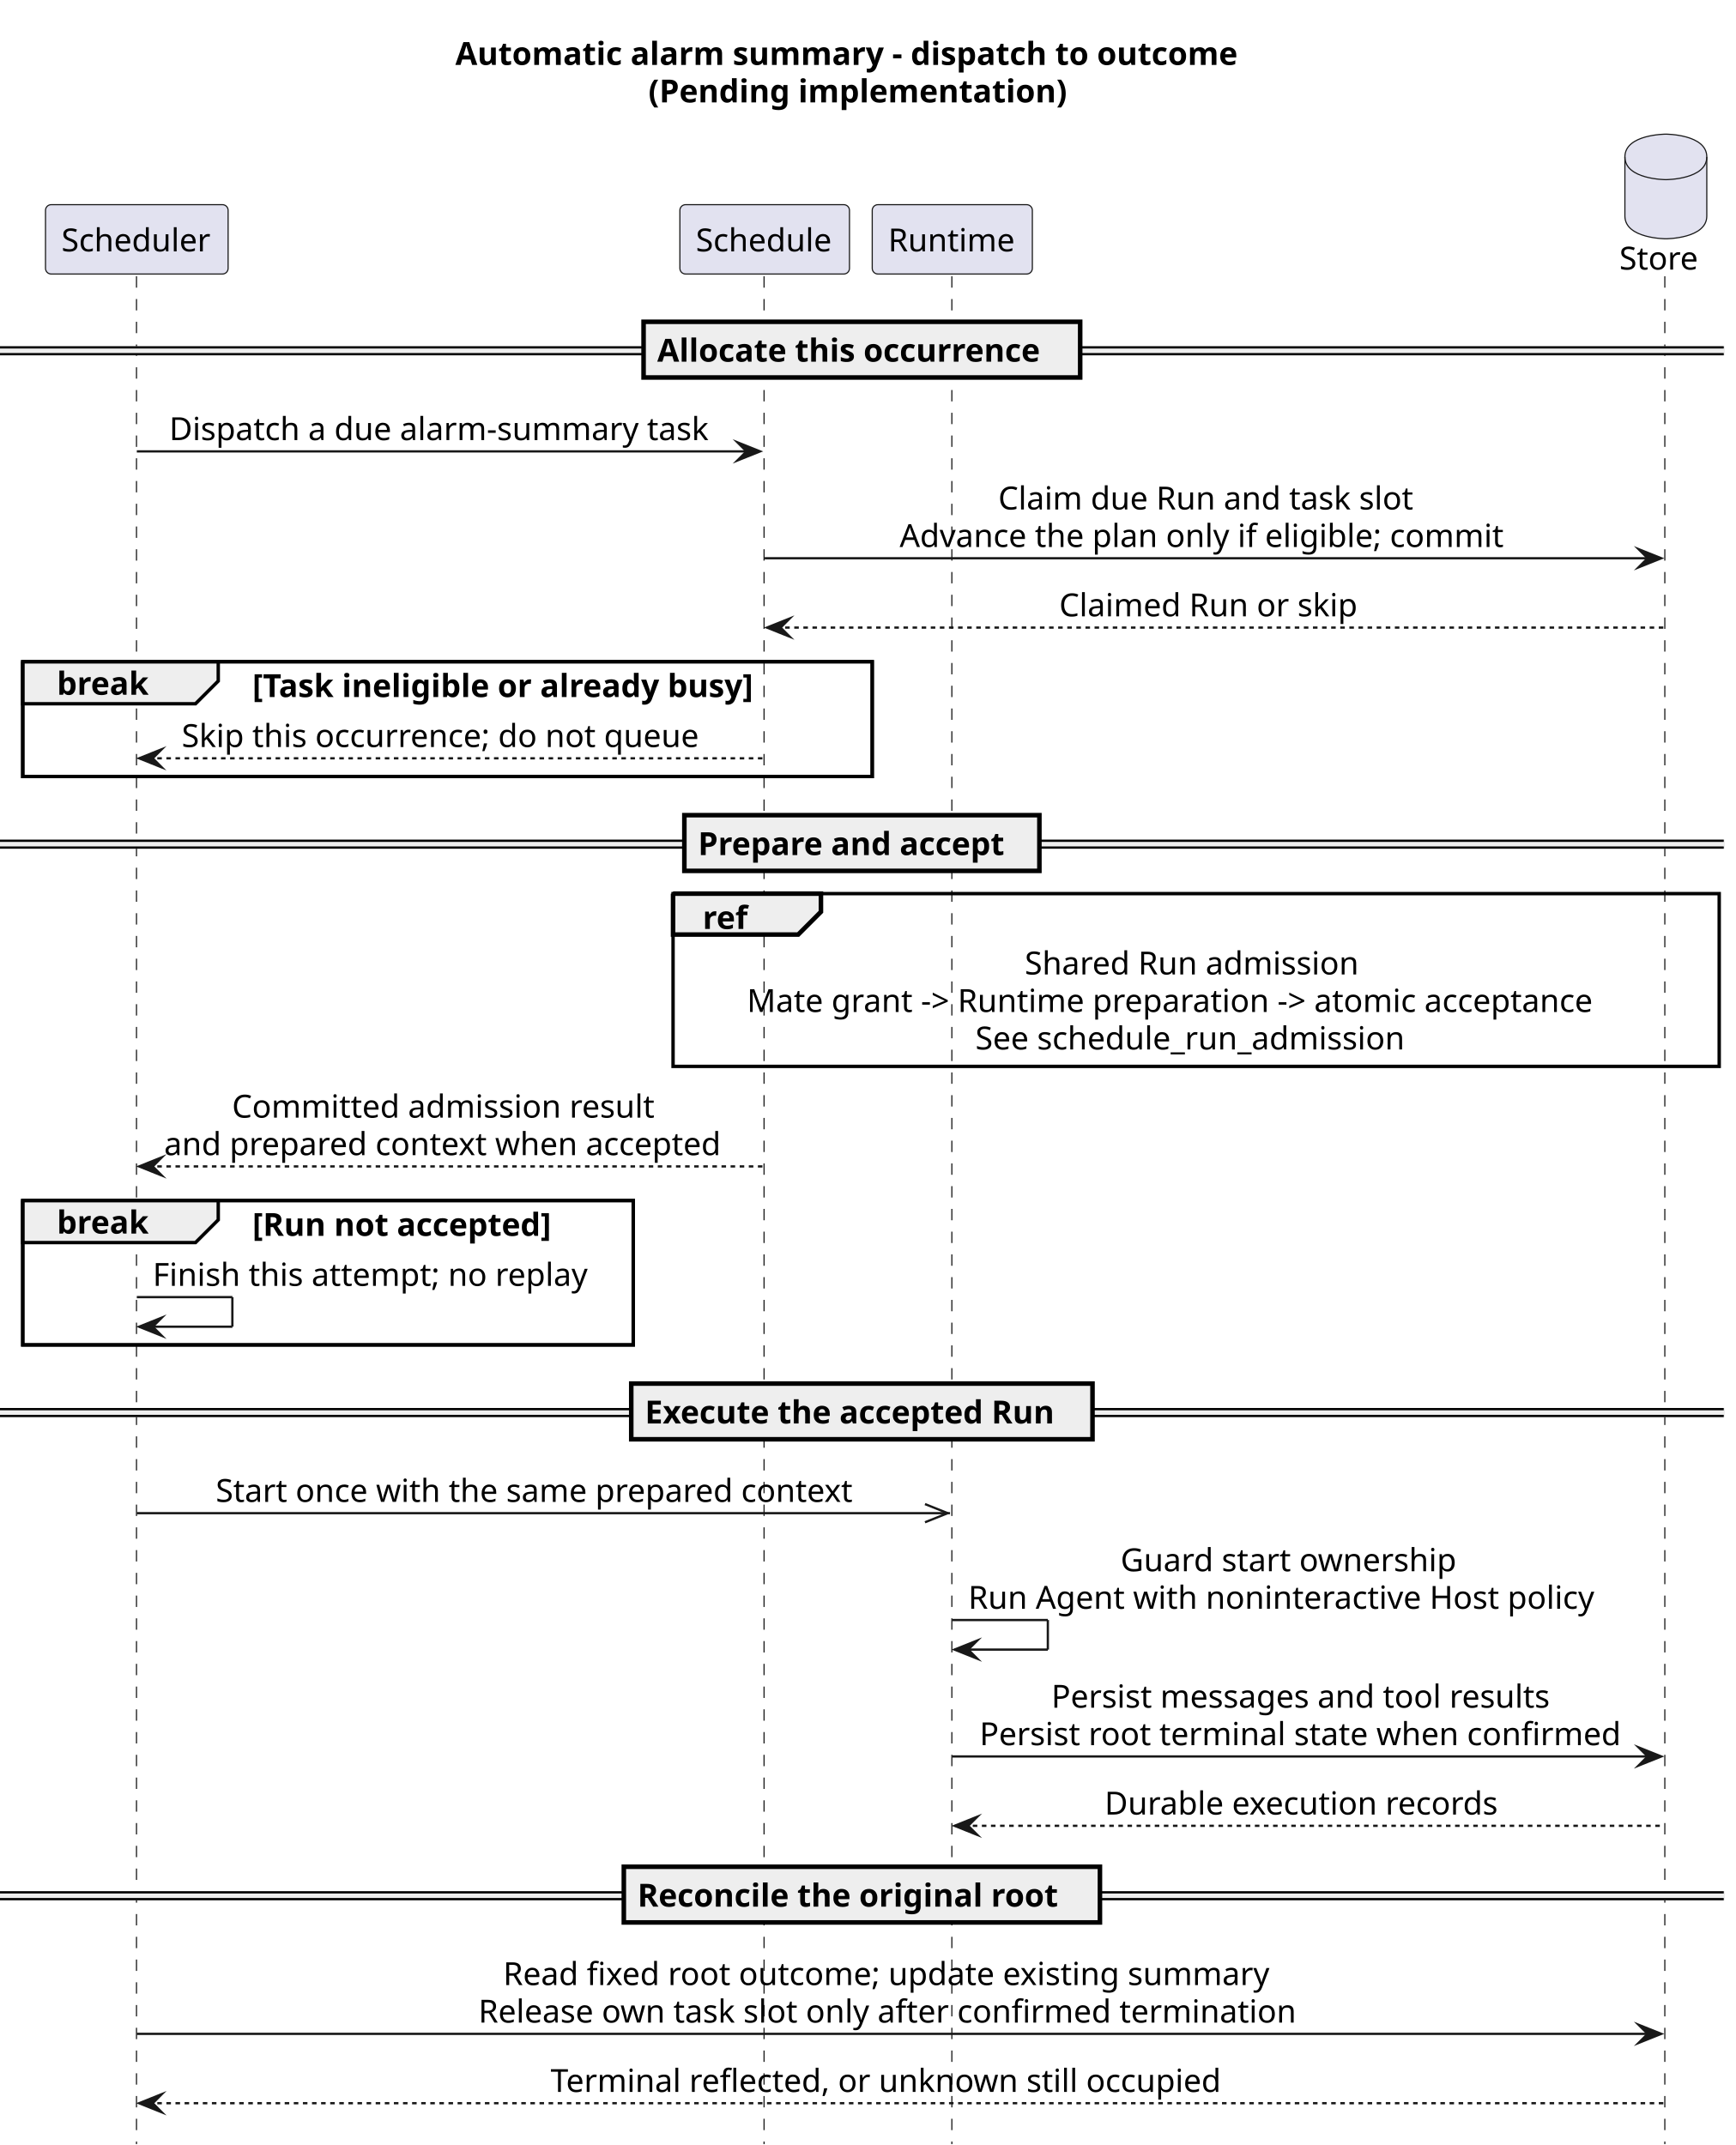
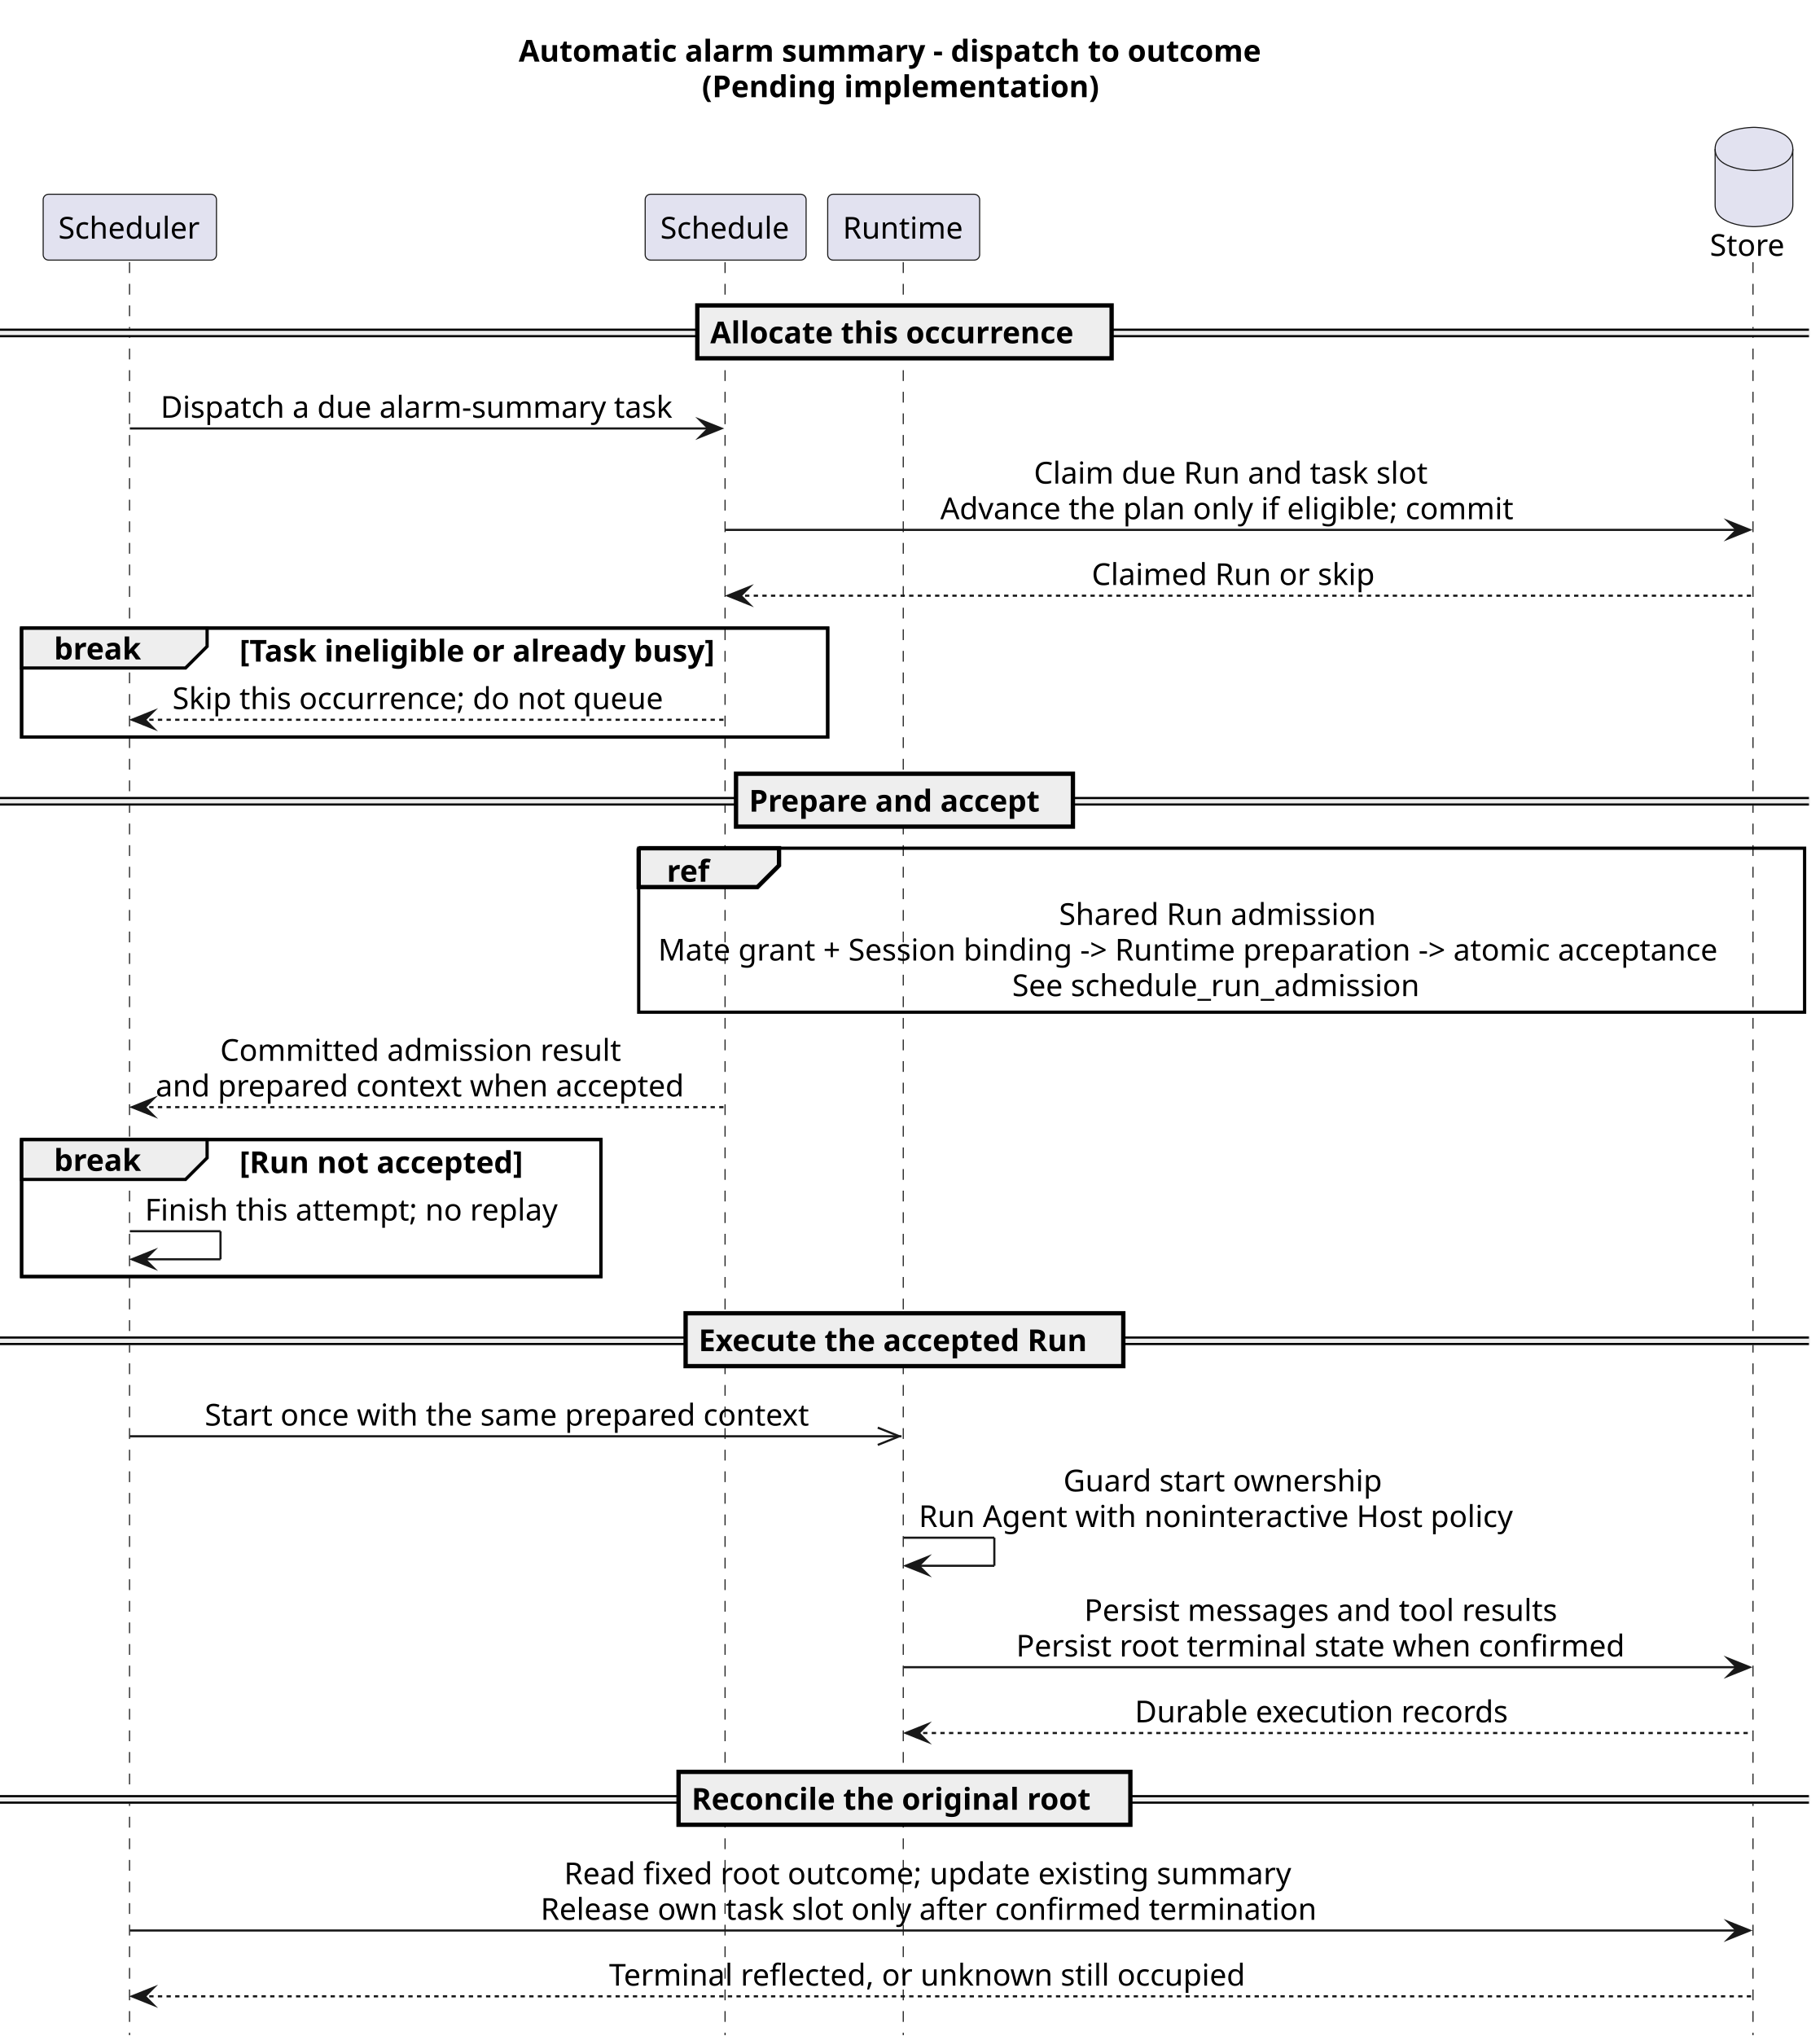
- <svg xmlns="http://www.w3.org/2000/svg" contentStyleType="text/css" data-diagram-type="SEQUENCE" height="943px" preserveAspectRatio="none" style="width:763px;height:943px;background:#FFFFFF;" version="1.1" viewBox="0 0 763 943" width="763px" zoomAndPan="magnify">
+ <svg xmlns="http://www.w3.org/2000/svg" contentStyleType="text/css" data-diagram-type="SEQUENCE" height="943px" preserveAspectRatio="none" style="width:843px;height:943px;background:#FFFFFF;" version="1.1" viewBox="0 0 843 943" width="843px" zoomAndPan="magnify">
  <defs />
  <g>
    <g class="title" data-source-line="8">
-       <text fill="#000000" font-family="sans-serif" font-size="14" font-weight="700" lengthAdjust="spacing" textLength="356.371" x="200.161" y="28.535">Automatic alarm summary - dispatch to outcome</text>
-       <text fill="#000000" font-family="sans-serif" font-size="14" font-weight="700" lengthAdjust="spacing" textLength="186.635" x="285.029" y="45.023">(Pending implementation)</text>
+       <text fill="#000000" font-family="sans-serif" font-size="14" font-weight="700" lengthAdjust="spacing" textLength="356.371" x="240.27" y="28.535">Automatic alarm summary - dispatch to outcome</text>
+       <text fill="#000000" font-family="sans-serif" font-size="14" font-weight="700" lengthAdjust="spacing" textLength="186.635" x="325.138" y="45.023">(Pending implementation)</text>
    </g>
    <rect fill="none" height="50.465" style="stroke:#000000;stroke-width:1.5;" width="373.397" x="10" y="290.906" />
    <rect fill="none" height="63.465" style="stroke:#000000;stroke-width:1.5;" width="268.35" x="10" y="527.789" />
    <g class="participant-lifeline" data-entity-uid="part1" data-qualified-name="Scheduler" data-source-line="13" id="part1-lifeline">
      <g>
        <rect fill="#000000" fill-opacity="0" height="821.16" width="8" x="56.137" y="121.465" />
        <line style="stroke:#181818;stroke-width:0.5;stroke-dasharray:5,5;" x1="60" x2="60" y1="121.465" y2="942.625" />
      </g>
    </g>
    <g class="participant-lifeline" data-entity-uid="part2" data-qualified-name="Schedule" data-source-line="14" id="part2-lifeline">
      <g>
        <rect fill="#000000" fill-opacity="0" height="821.16" width="8" x="332.123" y="121.465" />
        <line style="stroke:#181818;stroke-width:0.5;stroke-dasharray:5,5;" x1="335.851" x2="335.851" y1="121.465" y2="942.625" />
      </g>
    </g>
    <g class="participant-lifeline" data-entity-uid="part3" data-qualified-name="Runtime" data-source-line="15" id="part3-lifeline">
      <g>
        <rect fill="#000000" fill-opacity="0" height="821.16" width="8" x="414.588" y="121.465" />
        <line style="stroke:#181818;stroke-width:0.5;stroke-dasharray:5,5;" x1="418.397" x2="418.397" y1="121.465" y2="942.625" />
      </g>
    </g>
    <g class="participant-lifeline" data-entity-uid="part4" data-qualified-name="Store" data-source-line="16" id="part4-lifeline">
      <g>
-         <rect fill="#000000" fill-opacity="0" height="821.16" width="8" x="728.24" y="121.465" />
-         <line style="stroke:#181818;stroke-width:0.5;stroke-dasharray:5,5;" x1="731.788" x2="731.788" y1="121.465" y2="942.625" />
+         <rect fill="#000000" fill-opacity="0" height="821.16" width="8" x="808.459" y="121.465" />
+         <line style="stroke:#181818;stroke-width:0.5;stroke-dasharray:5,5;" x1="812.007" x2="812.007" y1="121.465" y2="942.625" />
      </g>
    </g>
    <g class="participant participant-head" data-entity-uid="part1" data-qualified-name="Scheduler" data-source-line="13" id="part1-head">
      <rect fill="#E2E2F0" height="30.488" rx="2.5" ry="2.5" style="stroke:#181818;stroke-width:0.5;" width="80.274" x="20" y="89.977" />
      <text fill="#000000" font-family="sans-serif" font-size="14" lengthAdjust="spacing" textLength="66.274" x="27" y="110.512">Scheduler</text>
    </g>
    <g class="participant participant-head" data-entity-uid="part2" data-qualified-name="Schedule" data-source-line="14" id="part2-head">
      <rect fill="#E2E2F0" height="30.488" rx="2.5" ry="2.5" style="stroke:#181818;stroke-width:0.5;" width="74.546" x="298.851" y="89.977" />
      <text fill="#000000" font-family="sans-serif" font-size="14" lengthAdjust="spacing" textLength="60.546" x="305.851" y="110.512">Schedule</text>
    </g>
    <g class="participant participant-head" data-entity-uid="part3" data-qualified-name="Runtime" data-source-line="15" id="part3-head">
      <rect fill="#E2E2F0" height="30.488" rx="2.5" ry="2.5" style="stroke:#181818;stroke-width:0.5;" width="70.383" x="383.397" y="89.977" />
      <text fill="#000000" font-family="sans-serif" font-size="14" lengthAdjust="spacing" textLength="56.383" x="390.397" y="110.512">Runtime</text>
    </g>
    <g class="participant participant-head" data-entity-uid="part4" data-qualified-name="Store" data-source-line="16" id="part4-head">
-       <text fill="#000000" font-family="sans-serif" font-size="14" lengthAdjust="spacing" textLength="34.904" x="711.788" y="118.512">Store</text>
-       <path d="M714.24,68.977 C714.24,58.977 732.24,58.977 732.24,58.977 C732.24,58.977 750.24,58.977 750.24,68.977 L750.24,94.977 C750.24,104.977 732.24,104.977 732.24,104.977 C732.24,104.977 714.24,104.977 714.24,94.977 L714.24,68.977" fill="#E2E2F0" style="stroke:#181818;stroke-width:0.5;" />
-       <path d="M714.24,68.977 C714.24,78.977 732.24,78.977 732.24,78.977 C732.24,78.977 750.24,78.977 750.24,68.977" fill="none" style="stroke:#181818;stroke-width:0.5;" />
+       <text fill="#000000" font-family="sans-serif" font-size="14" lengthAdjust="spacing" textLength="34.904" x="792.007" y="118.512">Store</text>
+       <path d="M794.459,68.977 C794.459,58.977 812.459,58.977 812.459,58.977 C812.459,58.977 830.459,58.977 830.459,68.977 L830.459,94.977 C830.459,104.977 812.459,104.977 812.459,104.977 C812.459,104.977 794.459,104.977 794.459,94.977 L794.459,68.977" fill="#E2E2F0" style="stroke:#181818;stroke-width:0.5;" />
+       <path d="M794.459,68.977 C794.459,78.977 812.459,78.977 812.459,78.977 C812.459,78.977 830.459,78.977 830.459,68.977" fill="none" style="stroke:#181818;stroke-width:0.5;" />
    </g>
-     <rect fill="#EEEEEE" height="3" style="stroke:#EEEEEE;stroke-width:1;" width="757.692" x="0" y="152.709" />
-     <line style="stroke:#000000;stroke-width:1;" x1="0" x2="757.692" y1="152.709" y2="152.709" />
-     <line style="stroke:#000000;stroke-width:1;" x1="0" x2="757.692" y1="155.709" y2="155.709" />
-     <rect fill="#EEEEEE" height="24.488" style="stroke:#000000;stroke-width:2;" width="191.912" x="282.89" y="141.465" />
-     <text fill="#000000" font-family="sans-serif" font-size="14" font-weight="700" lengthAdjust="spacing" textLength="173.298" x="288.89" y="159">Allocate this occurrence</text>
+     <rect fill="#EEEEEE" height="3" style="stroke:#EEEEEE;stroke-width:1;" width="837.911" x="0" y="152.709" />
+     <line style="stroke:#000000;stroke-width:1;" x1="0" x2="837.911" y1="152.709" y2="152.709" />
+     <line style="stroke:#000000;stroke-width:1;" x1="0" x2="837.911" y1="155.709" y2="155.709" />
+     <rect fill="#EEEEEE" height="24.488" style="stroke:#000000;stroke-width:2;" width="191.912" x="323" y="141.465" />
+     <text fill="#000000" font-family="sans-serif" font-size="14" font-weight="700" lengthAdjust="spacing" textLength="173.298" x="329" y="159">Allocate this occurrence</text>
    <g class="message" data-entity-1="part1" data-entity-2="part2" data-source-line="18" id="msg1">
      <polygon fill="#181818" points="324.123,194.441,334.123,198.441,324.123,202.441,328.123,198.441" style="stroke:#181818;stroke-width:1;stroke-linejoin:miter;stroke-miterlimit:10;" />
      <line style="stroke:#181818;stroke-width:1;" x1="60.137" x2="330.123" y1="198.441" y2="198.441" />
      <text fill="#000000" font-family="sans-serif" font-size="14" lengthAdjust="spacing" textLength="247.495" x="74.383" y="193.488">Dispatch a due alarm-summary task</text>
    </g>
    <g class="message" data-entity-1="part2" data-entity-2="part4" data-source-line="19" id="msg2">
-       <polygon fill="#181818" points="720.24,241.418,730.24,245.418,720.24,249.418,724.24,245.418" style="stroke:#181818;stroke-width:1;stroke-linejoin:miter;stroke-miterlimit:10;" />
-       <line style="stroke:#181818;stroke-width:1;" x1="336.123" x2="726.24" y1="245.418" y2="245.418" />
-       <text fill="#000000" font-family="sans-serif" font-size="14" lengthAdjust="spacing" textLength="190.798" x="438.783" y="223.977">Claim due Run and task slot</text>
-       <text fill="#000000" font-family="sans-serif" font-size="14" lengthAdjust="spacing" textLength="277.484" x="395.44" y="240.465">Advance the plan only if eligible; commit</text>
+       <polygon fill="#181818" points="800.459,241.418,810.459,245.418,800.459,249.418,804.459,245.418" style="stroke:#181818;stroke-width:1;stroke-linejoin:miter;stroke-miterlimit:10;" />
+       <line style="stroke:#181818;stroke-width:1;" x1="336.123" x2="806.459" y1="245.418" y2="245.418" />
+       <text fill="#000000" font-family="sans-serif" font-size="14" lengthAdjust="spacing" textLength="190.798" x="478.892" y="223.977">Claim due Run and task slot</text>
+       <text fill="#000000" font-family="sans-serif" font-size="14" lengthAdjust="spacing" textLength="277.484" x="435.549" y="240.465">Advance the plan only if eligible; commit</text>
    </g>
    <g class="message" data-entity-1="part4" data-entity-2="part2" data-source-line="20" id="msg3">
      <polygon fill="#181818" points="347.123,271.906,337.123,275.906,347.123,279.906,343.123,275.906" style="stroke:#181818;stroke-width:1;stroke-linejoin:miter;stroke-miterlimit:10;" />
-       <line style="stroke:#181818;stroke-width:1;stroke-dasharray:2,2;" x1="341.123" x2="731.24" y1="275.906" y2="275.906" />
-       <text fill="#000000" font-family="sans-serif" font-size="14" lengthAdjust="spacing" textLength="137.218" x="465.573" y="270.953">Claimed Run or skip</text>
+       <line style="stroke:#181818;stroke-width:1;stroke-dasharray:2,2;" x1="341.123" x2="811.459" y1="275.906" y2="275.906" />
+       <text fill="#000000" font-family="sans-serif" font-size="14" lengthAdjust="spacing" textLength="137.218" x="505.682" y="270.953">Claimed Run or skip</text>
    </g>
    <path d="M10,290.906 L95.934,290.906 L95.934,299.394 L85.934,309.394 L10,309.394 L10,290.906" fill="#EEEEEE" style="stroke:#000000;stroke-width:1.5;" />
    <rect fill="none" height="50.465" style="stroke:#000000;stroke-width:1.5;" width="373.397" x="10" y="290.906" />
    <text fill="#000000" font-family="sans-serif" font-size="14" font-weight="700" lengthAdjust="spacing" textLength="40.934" x="25" y="305.441">break</text>
    <text fill="#000000" font-family="sans-serif" font-size="14" font-weight="700" lengthAdjust="spacing" textLength="233.249" x="110.934" y="306.441">[Task ineligible or already busy]</text>
    <g class="message" data-entity-1="part2" data-entity-2="part1" data-source-line="22" id="msg4">
      <polygon fill="#181818" points="71.137,329.371,61.137,333.371,71.137,337.371,67.137,333.371" style="stroke:#181818;stroke-width:1;stroke-linejoin:miter;stroke-miterlimit:10;" />
      <line style="stroke:#181818;stroke-width:1;stroke-dasharray:2,2;" x1="65.137" x2="335.123" y1="333.371" y2="333.371" />
      <text fill="#000000" font-family="sans-serif" font-size="14" lengthAdjust="spacing" textLength="236.537" x="79.862" y="328.418">Skip this occurrence; do not queue</text>
    </g>
-     <rect fill="#EEEEEE" height="3" style="stroke:#EEEEEE;stroke-width:1;" width="757.692" x="0" y="369.615" />
-     <line style="stroke:#000000;stroke-width:1;" x1="0" x2="757.692" y1="369.615" y2="369.615" />
-     <line style="stroke:#000000;stroke-width:1;" x1="0" x2="757.692" y1="372.615" y2="372.615" />
-     <rect fill="#EEEEEE" height="24.488" style="stroke:#000000;stroke-width:2;" width="156.058" x="300.817" y="358.371" />
-     <text fill="#000000" font-family="sans-serif" font-size="14" font-weight="700" lengthAdjust="spacing" textLength="137.443" x="306.817" y="375.906">Prepare and accept</text>
-     <rect fill="none" height="75.953" style="stroke:#000000;stroke-width:1.5;" width="459.842" x="295.851" y="392.859" />
+     <rect fill="#EEEEEE" height="3" style="stroke:#EEEEEE;stroke-width:1;" width="837.911" x="0" y="369.615" />
+     <line style="stroke:#000000;stroke-width:1;" x1="0" x2="837.911" y1="369.615" y2="369.615" />
+     <line style="stroke:#000000;stroke-width:1;" x1="0" x2="837.911" y1="372.615" y2="372.615" />
+     <rect fill="#EEEEEE" height="24.488" style="stroke:#000000;stroke-width:2;" width="156.058" x="340.927" y="358.371" />
+     <text fill="#000000" font-family="sans-serif" font-size="14" font-weight="700" lengthAdjust="spacing" textLength="137.443" x="346.927" y="375.906">Prepare and accept</text>
+     <rect fill="none" height="75.953" style="stroke:#000000;stroke-width:1.5;" width="540.061" x="295.851" y="392.859" />
    <path d="M295.851,392.859 L360.851,392.859 L360.851,400.859 L350.851,410.859 L295.851,410.859 L295.851,392.859" fill="#EEEEEE" style="stroke:#000000;stroke-width:2;" />
    <text fill="#000000" font-family="sans-serif" font-size="14" font-weight="700" lengthAdjust="spacing" textLength="20.371" x="308.851" y="408.394">ref</text>
-     <text fill="#000000" font-family="sans-serif" font-size="14" lengthAdjust="spacing" textLength="150.657" x="450.443" y="428.394">Shared Run admission</text>
-     <text fill="#000000" font-family="sans-serif" font-size="14" lengthAdjust="spacing" textLength="394.871" x="328.336" y="444.883">Mate grant -&gt; Runtime preparation -&gt; atomic acceptance</text>
-     <text fill="#000000" font-family="sans-serif" font-size="14" lengthAdjust="spacing" textLength="194.086" x="428.728" y="461.371">See schedule_run_admission</text>
+     <text fill="#000000" font-family="sans-serif" font-size="14" lengthAdjust="spacing" textLength="150.657" x="490.552" y="428.394">Shared Run admission</text>
+     <text fill="#000000" font-family="sans-serif" font-size="14" lengthAdjust="spacing" textLength="522.061" x="304.851" y="444.883">Mate grant + Session binding -&gt; Runtime preparation -&gt; atomic acceptance</text>
+     <text fill="#000000" font-family="sans-serif" font-size="14" lengthAdjust="spacing" textLength="194.086" x="468.838" y="461.371">See schedule_run_admission</text>
    <g class="message" data-entity-1="part2" data-entity-2="part1" data-source-line="30" id="msg5">
      <polygon fill="#181818" points="71.137,508.789,61.137,512.789,71.137,516.789,67.137,512.789" style="stroke:#181818;stroke-width:1;stroke-linejoin:miter;stroke-miterlimit:10;" />
      <line style="stroke:#181818;stroke-width:1;stroke-dasharray:2,2;" x1="65.137" x2="335.123" y1="512.789" y2="512.789" />
      <text fill="#000000" font-family="sans-serif" font-size="14" lengthAdjust="spacing" textLength="192.322" x="101.969" y="491.348">Committed admission result</text>
      <text fill="#000000" font-family="sans-serif" font-size="14" lengthAdjust="spacing" textLength="251.986" x="72.137" y="507.836">and prepared context when accepted</text>
    </g>
    <path d="M10,527.789 L95.934,527.789 L95.934,536.277 L85.934,546.277 L10,546.277 L10,527.789" fill="#EEEEEE" style="stroke:#000000;stroke-width:1.5;" />
    <rect fill="none" height="63.465" style="stroke:#000000;stroke-width:1.5;" width="268.35" x="10" y="527.789" />
    <text fill="#000000" font-family="sans-serif" font-size="14" font-weight="700" lengthAdjust="spacing" textLength="40.934" x="25" y="542.324">break</text>
    <text fill="#000000" font-family="sans-serif" font-size="14" font-weight="700" lengthAdjust="spacing" textLength="135.228" x="110.934" y="543.324">[Run not accepted]</text>
    <g class="message" data-entity-1="part1" data-entity-2="part1" data-source-line="32" id="msg6">
      <line style="stroke:#181818;stroke-width:1;" x1="60.137" x2="102.137" y1="570.254" y2="570.254" />
      <line style="stroke:#181818;stroke-width:1;" x1="102.137" x2="102.137" y1="570.254" y2="583.254" />
      <line style="stroke:#181818;stroke-width:1;" x1="61.137" x2="102.137" y1="583.254" y2="583.254" />
      <polygon fill="#181818" points="71.137,579.254,61.137,583.254,71.137,587.254,67.137,583.254" style="stroke:#181818;stroke-width:1;stroke-linejoin:miter;stroke-miterlimit:10;" />
      <text fill="#000000" font-family="sans-serif" font-size="14" lengthAdjust="spacing" textLength="199.213" x="67.137" y="565.301">Finish this attempt; no replay</text>
    </g>
-     <rect fill="#EEEEEE" height="3" style="stroke:#EEEEEE;stroke-width:1;" width="757.692" x="0" y="619.498" />
-     <line style="stroke:#000000;stroke-width:1;" x1="0" x2="757.692" y1="619.498" y2="619.498" />
-     <line style="stroke:#000000;stroke-width:1;" x1="0" x2="757.692" y1="622.498" y2="622.498" />
-     <rect fill="#EEEEEE" height="24.488" style="stroke:#000000;stroke-width:2;" width="202.747" x="277.473" y="608.254" />
-     <text fill="#000000" font-family="sans-serif" font-size="14" font-weight="700" lengthAdjust="spacing" textLength="184.133" x="283.473" y="625.789">Execute the accepted Run</text>
+     <rect fill="#EEEEEE" height="3" style="stroke:#EEEEEE;stroke-width:1;" width="837.911" x="0" y="619.498" />
+     <line style="stroke:#000000;stroke-width:1;" x1="0" x2="837.911" y1="619.498" y2="619.498" />
+     <line style="stroke:#000000;stroke-width:1;" x1="0" x2="837.911" y1="622.498" y2="622.498" />
+     <rect fill="#EEEEEE" height="24.488" style="stroke:#000000;stroke-width:2;" width="202.747" x="317.582" y="608.254" />
+     <text fill="#000000" font-family="sans-serif" font-size="14" font-weight="700" lengthAdjust="spacing" textLength="184.133" x="323.582" y="625.789">Execute the accepted Run</text>
    <g class="message" data-entity-1="part1" data-entity-2="part3" data-source-line="35" id="msg7">
      <line style="stroke:#181818;stroke-width:1;" x1="416.588" x2="406.588" y1="665.231" y2="661.231" />
      <line style="stroke:#181818;stroke-width:1;" x1="416.588" x2="406.588" y1="665.231" y2="669.231" />
      <line style="stroke:#181818;stroke-width:1;" x1="60.137" x2="417.588" y1="665.231" y2="665.231" />
      <text fill="#000000" font-family="sans-serif" font-size="14" lengthAdjust="spacing" textLength="289.071" x="94.827" y="660.277">Start once with the same prepared context</text>
    </g>
    <g class="message" data-entity-1="part3" data-entity-2="part3" data-source-line="36" id="msg8">
      <line style="stroke:#181818;stroke-width:1;" x1="418.588" x2="460.588" y1="712.207" y2="712.207" />
      <line style="stroke:#181818;stroke-width:1;" x1="460.588" x2="460.588" y1="712.207" y2="725.207" />
      <line style="stroke:#181818;stroke-width:1;" x1="419.588" x2="460.588" y1="725.207" y2="725.207" />
      <polygon fill="#181818" points="429.588,721.207,419.588,725.207,429.588,729.207,425.588,725.207" style="stroke:#181818;stroke-width:1;stroke-linejoin:miter;stroke-miterlimit:10;" />
      <text fill="#000000" font-family="sans-serif" font-size="14" lengthAdjust="spacing" textLength="151.293" x="492.546" y="690.766">Guard start ownership</text>
      <text fill="#000000" font-family="sans-serif" font-size="14" lengthAdjust="spacing" textLength="285.209" x="425.588" y="707.254">Run Agent with noninteractive Host policy</text>
    </g>
    <g class="message" data-entity-1="part3" data-entity-2="part4" data-source-line="37" id="msg9">
-       <polygon fill="#181818" points="720.24,768.184,730.24,772.184,720.24,776.184,724.24,772.184" style="stroke:#181818;stroke-width:1;stroke-linejoin:miter;stroke-miterlimit:10;" />
-       <line style="stroke:#181818;stroke-width:1;" x1="418.588" x2="726.24" y1="772.184" y2="772.184" />
-       <text fill="#000000" font-family="sans-serif" font-size="14" lengthAdjust="spacing" textLength="226.57" x="462.129" y="750.742">Persist messages and tool results</text>
-       <text fill="#000000" font-family="sans-serif" font-size="14" lengthAdjust="spacing" textLength="289.652" x="430.588" y="767.231">Persist root terminal state when confirmed</text>
+       <polygon fill="#181818" points="800.459,768.184,810.459,772.184,800.459,776.184,804.459,772.184" style="stroke:#181818;stroke-width:1;stroke-linejoin:miter;stroke-miterlimit:10;" />
+       <line style="stroke:#181818;stroke-width:1;" x1="418.588" x2="806.459" y1="772.184" y2="772.184" />
+       <text fill="#000000" font-family="sans-serif" font-size="14" lengthAdjust="spacing" textLength="226.57" x="502.238" y="750.742">Persist messages and tool results</text>
+       <text fill="#000000" font-family="sans-serif" font-size="14" lengthAdjust="spacing" textLength="289.652" x="470.697" y="767.231">Persist root terminal state when confirmed</text>
    </g>
    <g class="message" data-entity-1="part4" data-entity-2="part3" data-source-line="38" id="msg10">
      <polygon fill="#181818" points="429.588,798.672,419.588,802.672,429.588,806.672,425.588,802.672" style="stroke:#181818;stroke-width:1;stroke-linejoin:miter;stroke-miterlimit:10;" />
-       <line style="stroke:#181818;stroke-width:1;stroke-dasharray:2,2;" x1="423.588" x2="731.24" y1="802.672" y2="802.672" />
-       <text fill="#000000" font-family="sans-serif" font-size="14" lengthAdjust="spacing" textLength="179.744" x="485.542" y="797.719">Durable execution records</text>
+       <line style="stroke:#181818;stroke-width:1;stroke-dasharray:2,2;" x1="423.588" x2="811.459" y1="802.672" y2="802.672" />
+       <text fill="#000000" font-family="sans-serif" font-size="14" lengthAdjust="spacing" textLength="179.744" x="525.651" y="797.719">Durable execution records</text>
    </g>
-     <rect fill="#EEEEEE" height="3" style="stroke:#EEEEEE;stroke-width:1;" width="757.692" x="0" y="831.916" />
-     <line style="stroke:#000000;stroke-width:1;" x1="0" x2="757.692" y1="831.916" y2="831.916" />
-     <line style="stroke:#000000;stroke-width:1;" x1="0" x2="757.692" y1="834.916" y2="834.916" />
-     <rect fill="#EEEEEE" height="24.488" style="stroke:#000000;stroke-width:2;" width="209.282" x="274.205" y="820.672" />
-     <text fill="#000000" font-family="sans-serif" font-size="14" font-weight="700" lengthAdjust="spacing" textLength="190.668" x="280.205" y="838.207">Reconcile the original root</text>
+     <rect fill="#EEEEEE" height="3" style="stroke:#EEEEEE;stroke-width:1;" width="837.911" x="0" y="831.916" />
+     <line style="stroke:#000000;stroke-width:1;" x1="0" x2="837.911" y1="831.916" y2="831.916" />
+     <line style="stroke:#000000;stroke-width:1;" x1="0" x2="837.911" y1="834.916" y2="834.916" />
+     <rect fill="#EEEEEE" height="24.488" style="stroke:#000000;stroke-width:2;" width="209.282" x="314.315" y="820.672" />
+     <text fill="#000000" font-family="sans-serif" font-size="14" font-weight="700" lengthAdjust="spacing" textLength="190.668" x="320.315" y="838.207">Reconcile the original root</text>
    <g class="message" data-entity-1="part1" data-entity-2="part4" data-source-line="40" id="msg11">
-       <polygon fill="#181818" points="720.24,890.137,730.24,894.137,720.24,898.137,724.24,894.137" style="stroke:#181818;stroke-width:1;stroke-linejoin:miter;stroke-miterlimit:10;" />
-       <line style="stroke:#181818;stroke-width:1;" x1="60.137" x2="726.24" y1="894.137" y2="894.137" />
-       <text fill="#000000" font-family="sans-serif" font-size="14" lengthAdjust="spacing" textLength="350.014" x="221.182" y="872.695">Read fixed root outcome; update existing summary</text>
-       <text fill="#000000" font-family="sans-serif" font-size="14" lengthAdjust="spacing" textLength="371.786" x="210.296" y="889.184">Release own task slot only after confirmed termination</text>
+       <polygon fill="#181818" points="800.459,890.137,810.459,894.137,800.459,898.137,804.459,894.137" style="stroke:#181818;stroke-width:1;stroke-linejoin:miter;stroke-miterlimit:10;" />
+       <line style="stroke:#181818;stroke-width:1;" x1="60.137" x2="806.459" y1="894.137" y2="894.137" />
+       <text fill="#000000" font-family="sans-serif" font-size="14" lengthAdjust="spacing" textLength="350.014" x="261.291" y="872.695">Read fixed root outcome; update existing summary</text>
+       <text fill="#000000" font-family="sans-serif" font-size="14" lengthAdjust="spacing" textLength="371.786" x="250.405" y="889.184">Release own task slot only after confirmed termination</text>
    </g>
    <g class="message" data-entity-1="part4" data-entity-2="part1" data-source-line="41" id="msg12">
      <polygon fill="#181818" points="71.137,920.625,61.137,924.625,71.137,928.625,67.137,924.625" style="stroke:#181818;stroke-width:1;stroke-linejoin:miter;stroke-miterlimit:10;" />
-       <line style="stroke:#181818;stroke-width:1;stroke-dasharray:2,2;" x1="65.137" x2="731.24" y1="924.625" y2="924.625" />
-       <text fill="#000000" font-family="sans-serif" font-size="14" lengthAdjust="spacing" textLength="308.349" x="242.014" y="919.672">Terminal reflected, or unknown still occupied</text>
+       <line style="stroke:#181818;stroke-width:1;stroke-dasharray:2,2;" x1="65.137" x2="811.459" y1="924.625" y2="924.625" />
+       <text fill="#000000" font-family="sans-serif" font-size="14" lengthAdjust="spacing" textLength="308.349" x="282.124" y="919.672">Terminal reflected, or unknown still occupied</text>
    </g>
  </g>
</svg>
